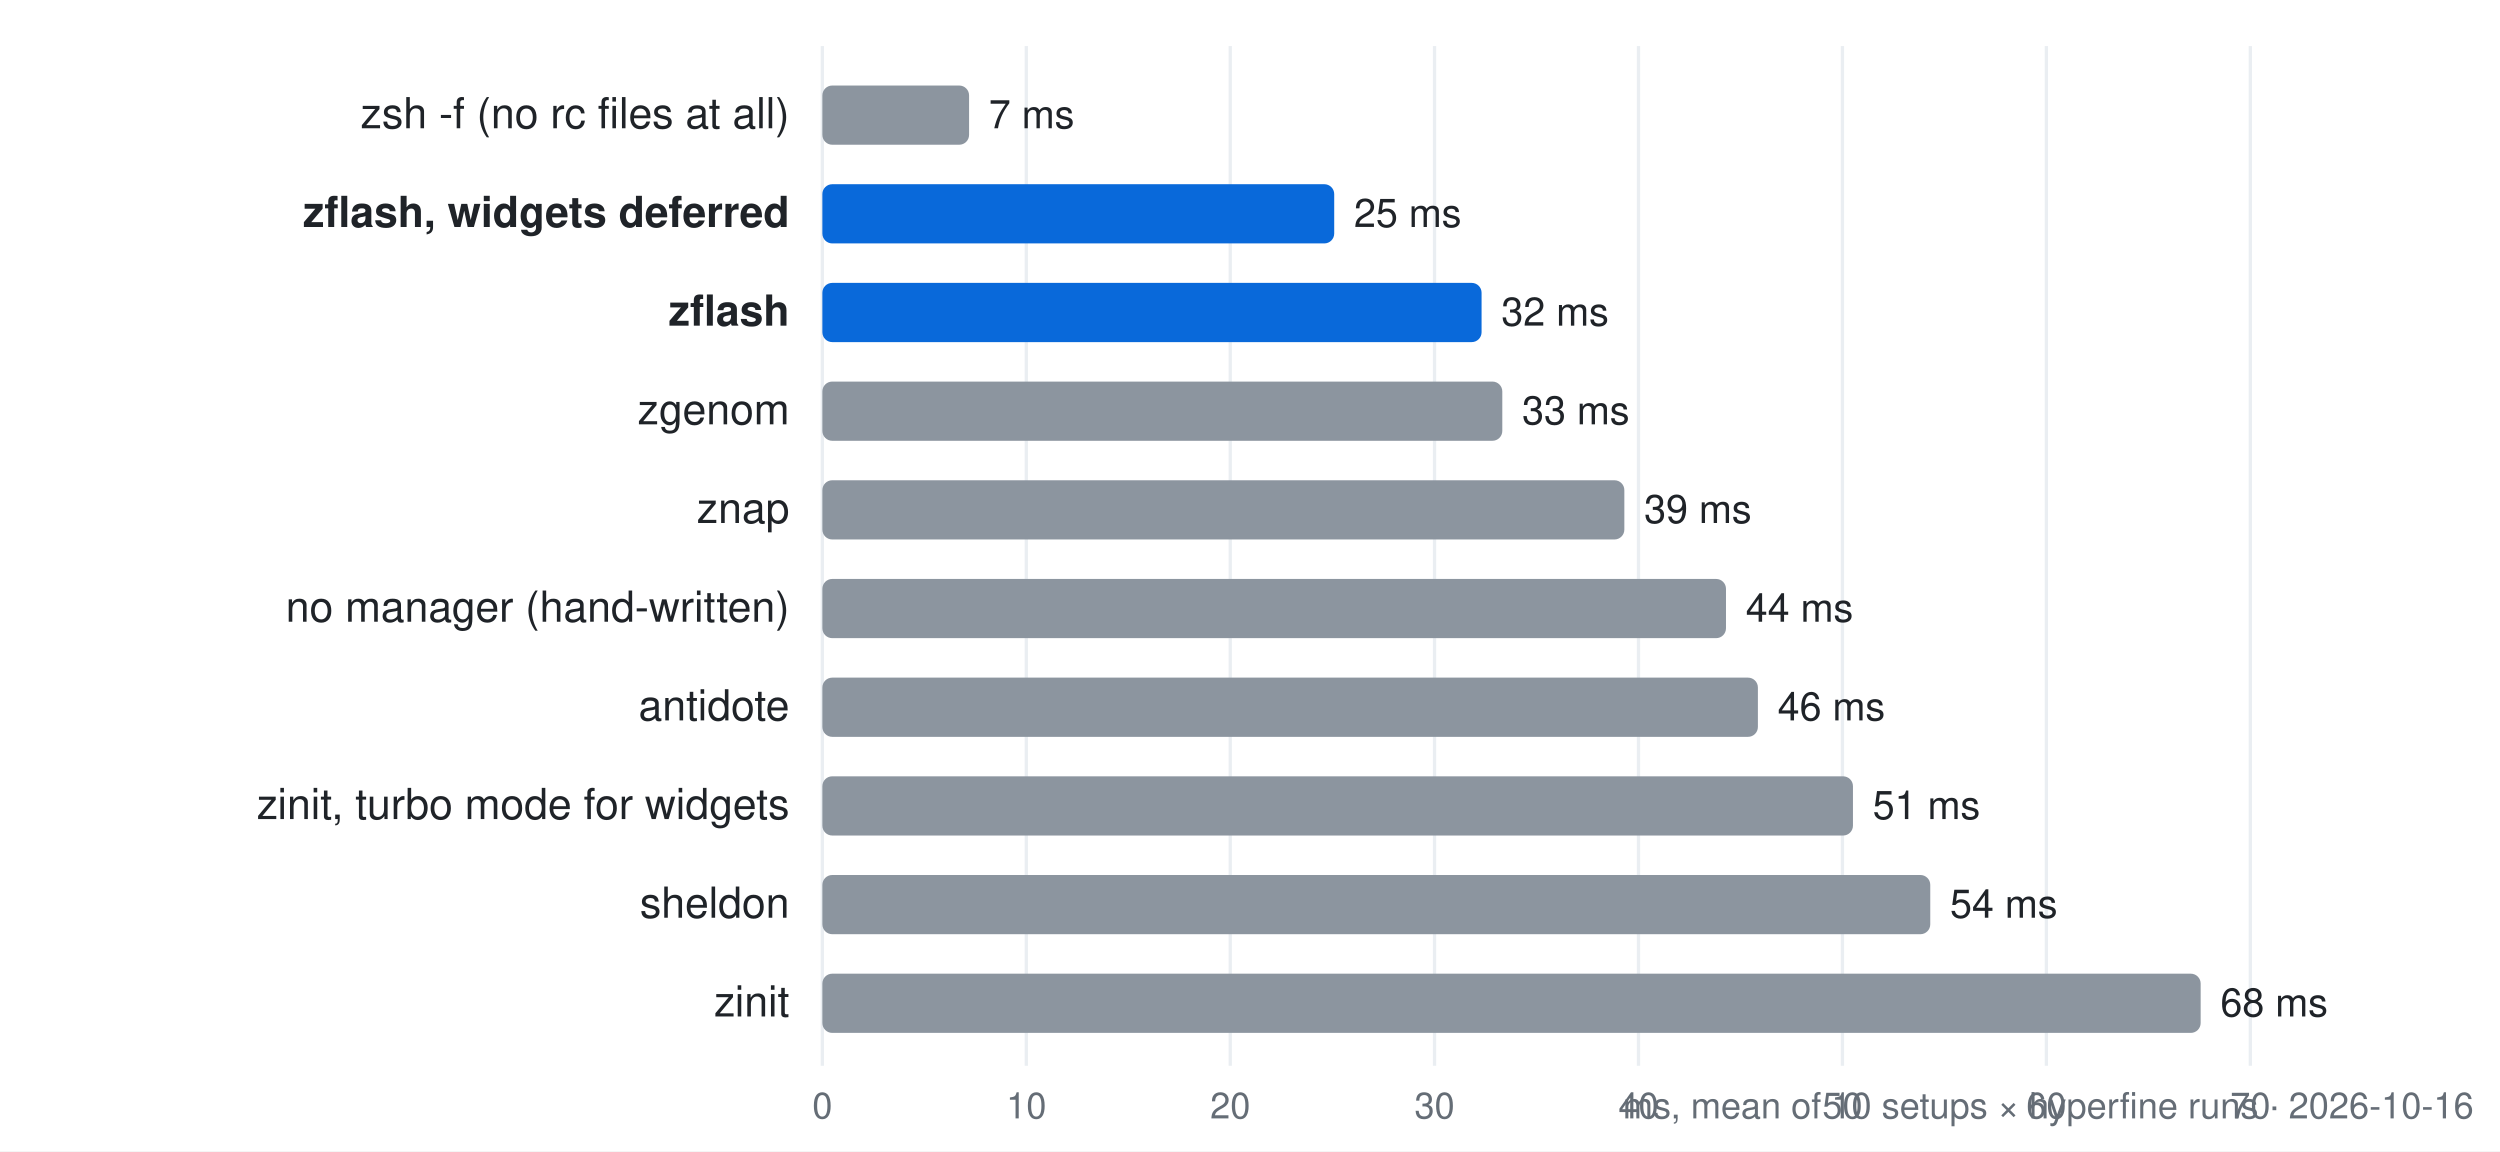
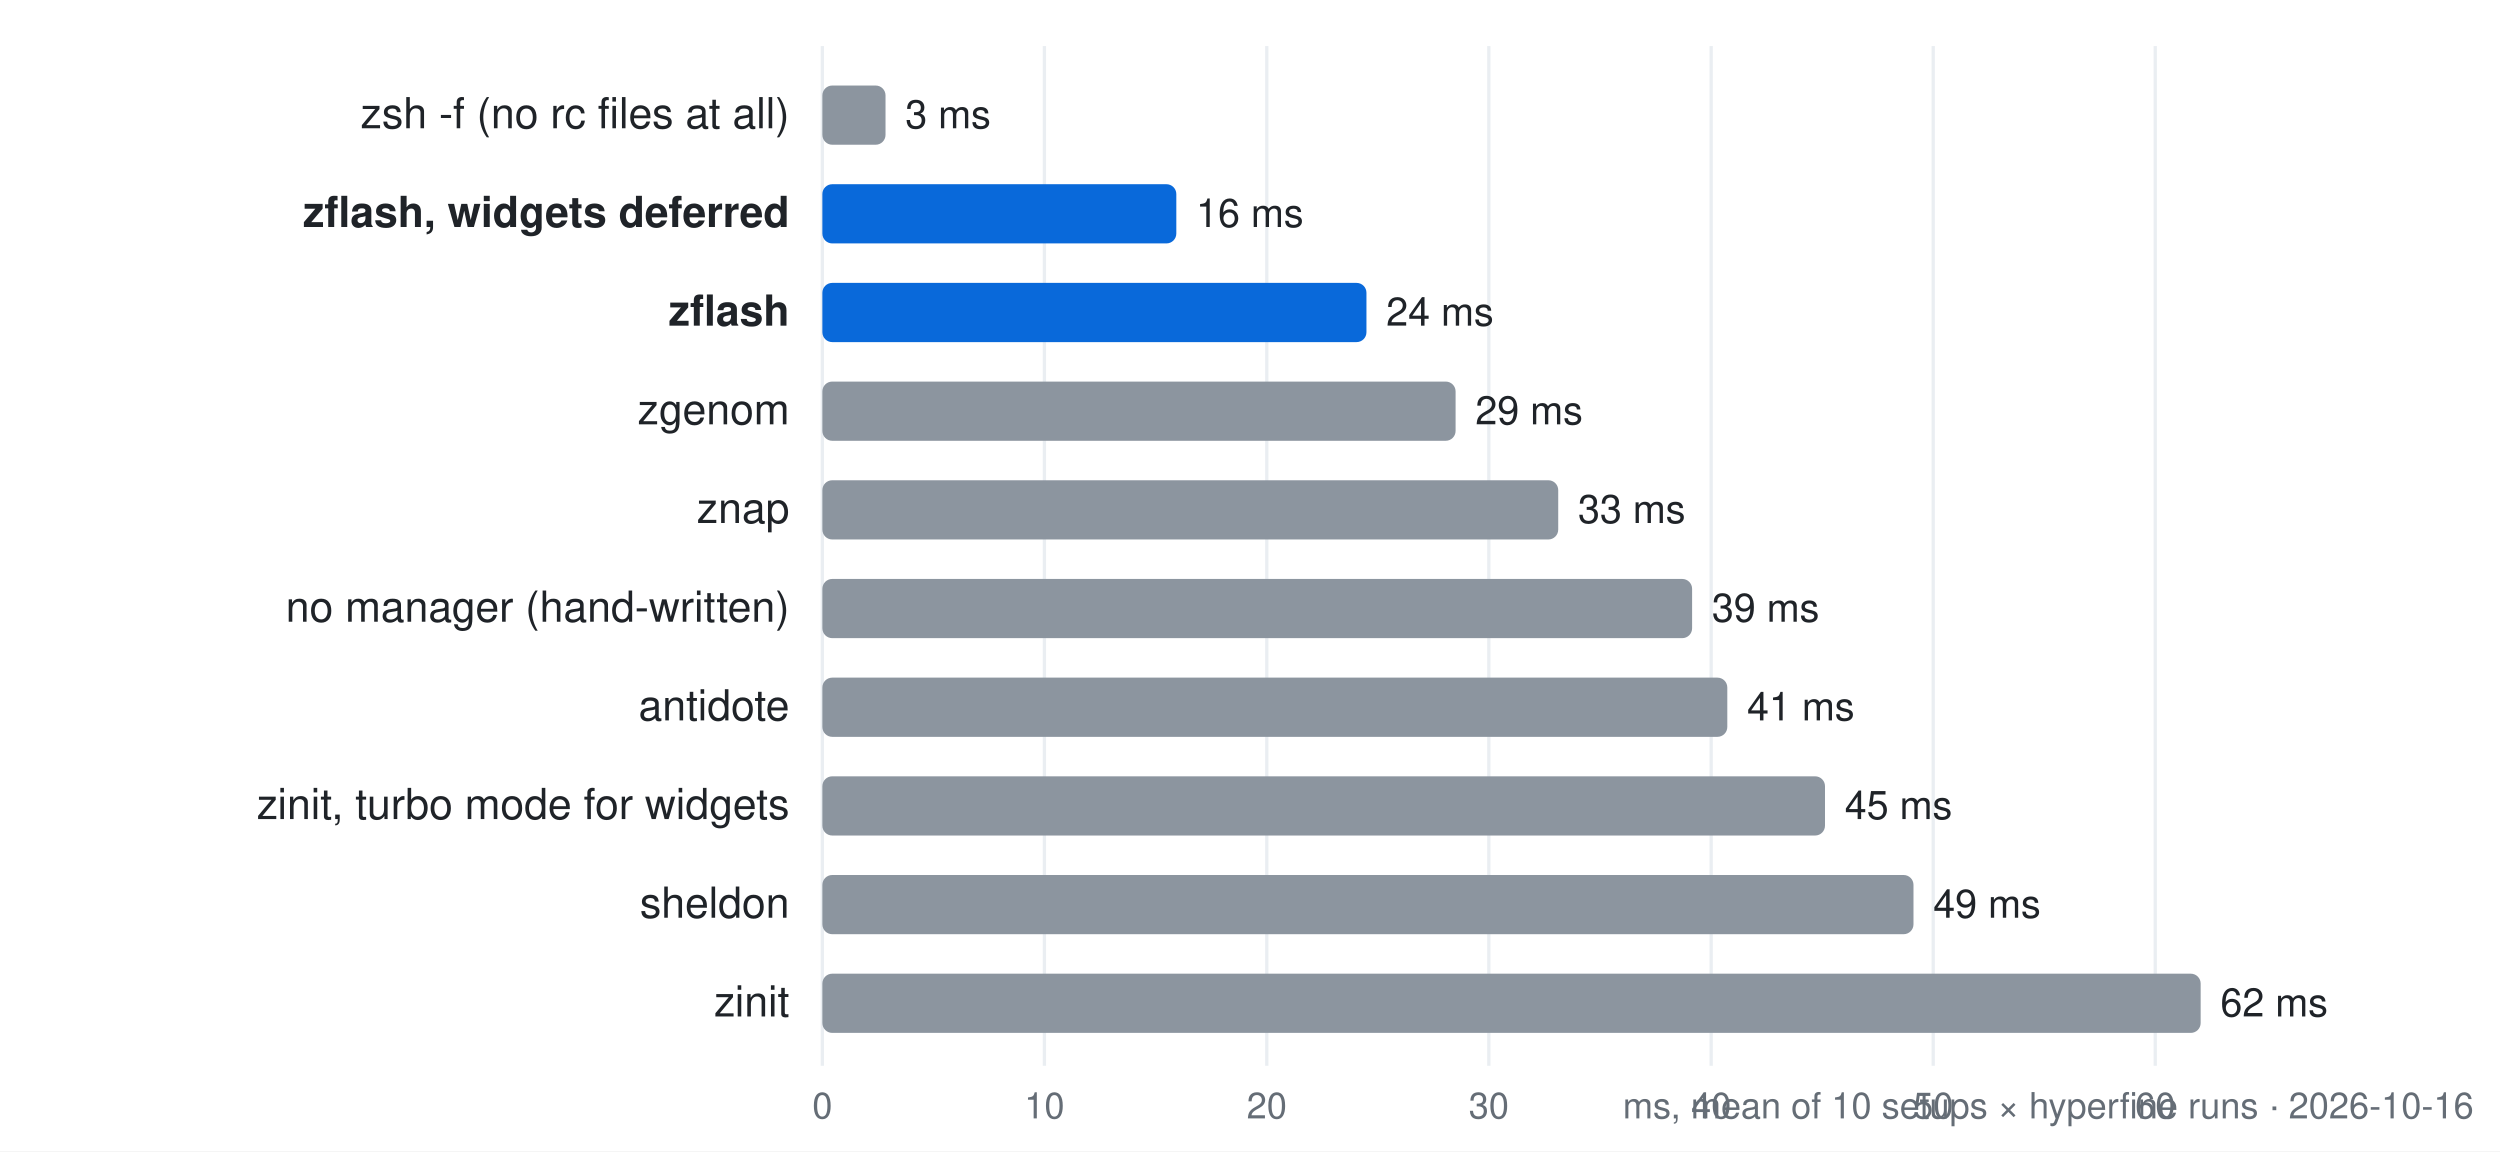
<svg xmlns="http://www.w3.org/2000/svg" width="760" height="350" viewBox="0 0 760 350" font-family="-apple-system, Segoe UI, Helvetica, Arial, sans-serif" font-size="13">
  <rect width="760" height="350" fill="#ffffff" />
  <line x1="250.0" y1="14" x2="250.0" y2="324" stroke="#eaeef2" stroke-width="1" />
  <text x="250.0" y="340" fill="#656d76" text-anchor="middle" font-size="11">0</text>
-   <line x1="312.0" y1="14" x2="312.0" y2="324" stroke="#eaeef2" stroke-width="1" />
-   <text x="312.0" y="340" fill="#656d76" text-anchor="middle" font-size="11">10</text>
-   <line x1="374.0" y1="14" x2="374.0" y2="324" stroke="#eaeef2" stroke-width="1" />
-   <text x="374.0" y="340" fill="#656d76" text-anchor="middle" font-size="11">20</text>
-   <line x1="436.1" y1="14" x2="436.1" y2="324" stroke="#eaeef2" stroke-width="1" />
-   <text x="436.1" y="340" fill="#656d76" text-anchor="middle" font-size="11">30</text>
-   <line x1="498.1" y1="14" x2="498.1" y2="324" stroke="#eaeef2" stroke-width="1" />
-   <text x="498.1" y="340" fill="#656d76" text-anchor="middle" font-size="11">40</text>
-   <line x1="560.1" y1="14" x2="560.1" y2="324" stroke="#eaeef2" stroke-width="1" />
-   <text x="560.1" y="340" fill="#656d76" text-anchor="middle" font-size="11">50</text>
-   <line x1="622.1" y1="14" x2="622.1" y2="324" stroke="#eaeef2" stroke-width="1" />
-   <text x="622.1" y="340" fill="#656d76" text-anchor="middle" font-size="11">60</text>
-   <line x1="684.1" y1="14" x2="684.1" y2="324" stroke="#eaeef2" stroke-width="1" />
-   <text x="684.1" y="340" fill="#656d76" text-anchor="middle" font-size="11">70</text>
+   <line x1="317.5" y1="14" x2="317.5" y2="324" stroke="#eaeef2" stroke-width="1" />
+   <text x="317.5" y="340" fill="#656d76" text-anchor="middle" font-size="11">10</text>
+   <line x1="385.1" y1="14" x2="385.1" y2="324" stroke="#eaeef2" stroke-width="1" />
+   <text x="385.1" y="340" fill="#656d76" text-anchor="middle" font-size="11">20</text>
+   <line x1="452.6" y1="14" x2="452.6" y2="324" stroke="#eaeef2" stroke-width="1" />
+   <text x="452.6" y="340" fill="#656d76" text-anchor="middle" font-size="11">30</text>
+   <line x1="520.2" y1="14" x2="520.2" y2="324" stroke="#eaeef2" stroke-width="1" />
+   <text x="520.2" y="340" fill="#656d76" text-anchor="middle" font-size="11">40</text>
+   <line x1="587.7" y1="14" x2="587.7" y2="324" stroke="#eaeef2" stroke-width="1" />
+   <text x="587.7" y="340" fill="#656d76" text-anchor="middle" font-size="11">50</text>
+   <line x1="655.2" y1="14" x2="655.2" y2="324" stroke="#eaeef2" stroke-width="1" />
+   <text x="655.2" y="340" fill="#656d76" text-anchor="middle" font-size="11">60</text>
  <text x="240" y="39" fill="#1f2328" text-anchor="end">zsh -f (no rc files at all)</text>
-   <rect x="250" y="26" width="44.6" height="18" rx="3" fill="#8c959f" />
-   <text x="300.6" y="39" fill="#1f2328" font-size="12">7 ms</text>
+   <rect x="250" y="26" width="19.2" height="18" rx="3" fill="#8c959f" />
+   <text x="275.2" y="39" fill="#1f2328" font-size="12">3 ms</text>
  <text x="240" y="69" fill="#1f2328" text-anchor="end" font-weight="600">zflash, widgets deferred</text>
-   <rect x="250" y="56" width="155.6" height="18" rx="3" fill="#0969da" />
-   <text x="411.6" y="69" fill="#1f2328" font-size="12">25 ms</text>
+   <rect x="250" y="56" width="107.6" height="18" rx="3" fill="#0969da" />
+   <text x="363.6" y="69" fill="#1f2328" font-size="12">16 ms</text>
  <text x="240" y="99" fill="#1f2328" text-anchor="end" font-weight="600">zflash</text>
-   <rect x="250" y="86" width="200.4" height="18" rx="3" fill="#0969da" />
-   <text x="456.4" y="99" fill="#1f2328" font-size="12">32 ms</text>
+   <rect x="250" y="86" width="165.4" height="18" rx="3" fill="#0969da" />
+   <text x="421.4" y="99" fill="#1f2328" font-size="12">24 ms</text>
  <text x="240" y="129" fill="#1f2328" text-anchor="end">zgenom</text>
-   <rect x="250" y="116" width="206.7" height="18" rx="3" fill="#8c959f" />
-   <text x="462.7" y="129" fill="#1f2328" font-size="12">33 ms</text>
+   <rect x="250" y="116" width="192.5" height="18" rx="3" fill="#8c959f" />
+   <text x="448.5" y="129" fill="#1f2328" font-size="12">29 ms</text>
  <text x="240" y="159" fill="#1f2328" text-anchor="end">znap</text>
-   <rect x="250" y="146" width="243.8" height="18" rx="3" fill="#8c959f" />
-   <text x="499.8" y="159" fill="#1f2328" font-size="12">39 ms</text>
+   <rect x="250" y="146" width="223.7" height="18" rx="3" fill="#8c959f" />
+   <text x="479.7" y="159" fill="#1f2328" font-size="12">33 ms</text>
  <text x="240" y="189" fill="#1f2328" text-anchor="end">no manager (hand-written)</text>
-   <rect x="250" y="176" width="274.7" height="18" rx="3" fill="#8c959f" />
-   <text x="530.7" y="189" fill="#1f2328" font-size="12">44 ms</text>
+   <rect x="250" y="176" width="264.4" height="18" rx="3" fill="#8c959f" />
+   <text x="520.4" y="189" fill="#1f2328" font-size="12">39 ms</text>
  <text x="240" y="219" fill="#1f2328" text-anchor="end">antidote</text>
-   <rect x="250" y="206" width="284.4" height="18" rx="3" fill="#8c959f" />
-   <text x="540.4" y="219" fill="#1f2328" font-size="12">46 ms</text>
+   <rect x="250" y="206" width="275.1" height="18" rx="3" fill="#8c959f" />
+   <text x="531.1" y="219" fill="#1f2328" font-size="12">41 ms</text>
  <text x="240" y="249" fill="#1f2328" text-anchor="end">zinit, turbo mode for widgets</text>
-   <rect x="250" y="236" width="313.3" height="18" rx="3" fill="#8c959f" />
-   <text x="569.3" y="249" fill="#1f2328" font-size="12">51 ms</text>
+   <rect x="250" y="236" width="304.8" height="18" rx="3" fill="#8c959f" />
+   <text x="560.8" y="249" fill="#1f2328" font-size="12">45 ms</text>
  <text x="240" y="279" fill="#1f2328" text-anchor="end">sheldon</text>
-   <rect x="250" y="266" width="336.8" height="18" rx="3" fill="#8c959f" />
-   <text x="592.8" y="279" fill="#1f2328" font-size="12">54 ms</text>
+   <rect x="250" y="266" width="331.7" height="18" rx="3" fill="#8c959f" />
+   <text x="587.7" y="279" fill="#1f2328" font-size="12">49 ms</text>
  <text x="240" y="309" fill="#1f2328" text-anchor="end">zinit</text>
  <rect x="250" y="296" width="419.0" height="18" rx="3" fill="#8c959f" />
-   <text x="675.0" y="309" fill="#1f2328" font-size="12">68 ms</text>
+   <text x="675.0" y="309" fill="#1f2328" font-size="12">62 ms</text>
  <text x="752" y="340" fill="#656d76" text-anchor="end" font-size="11">ms, mean of 10 setups × hyperfine runs · 2026-10-16</text>
</svg>
